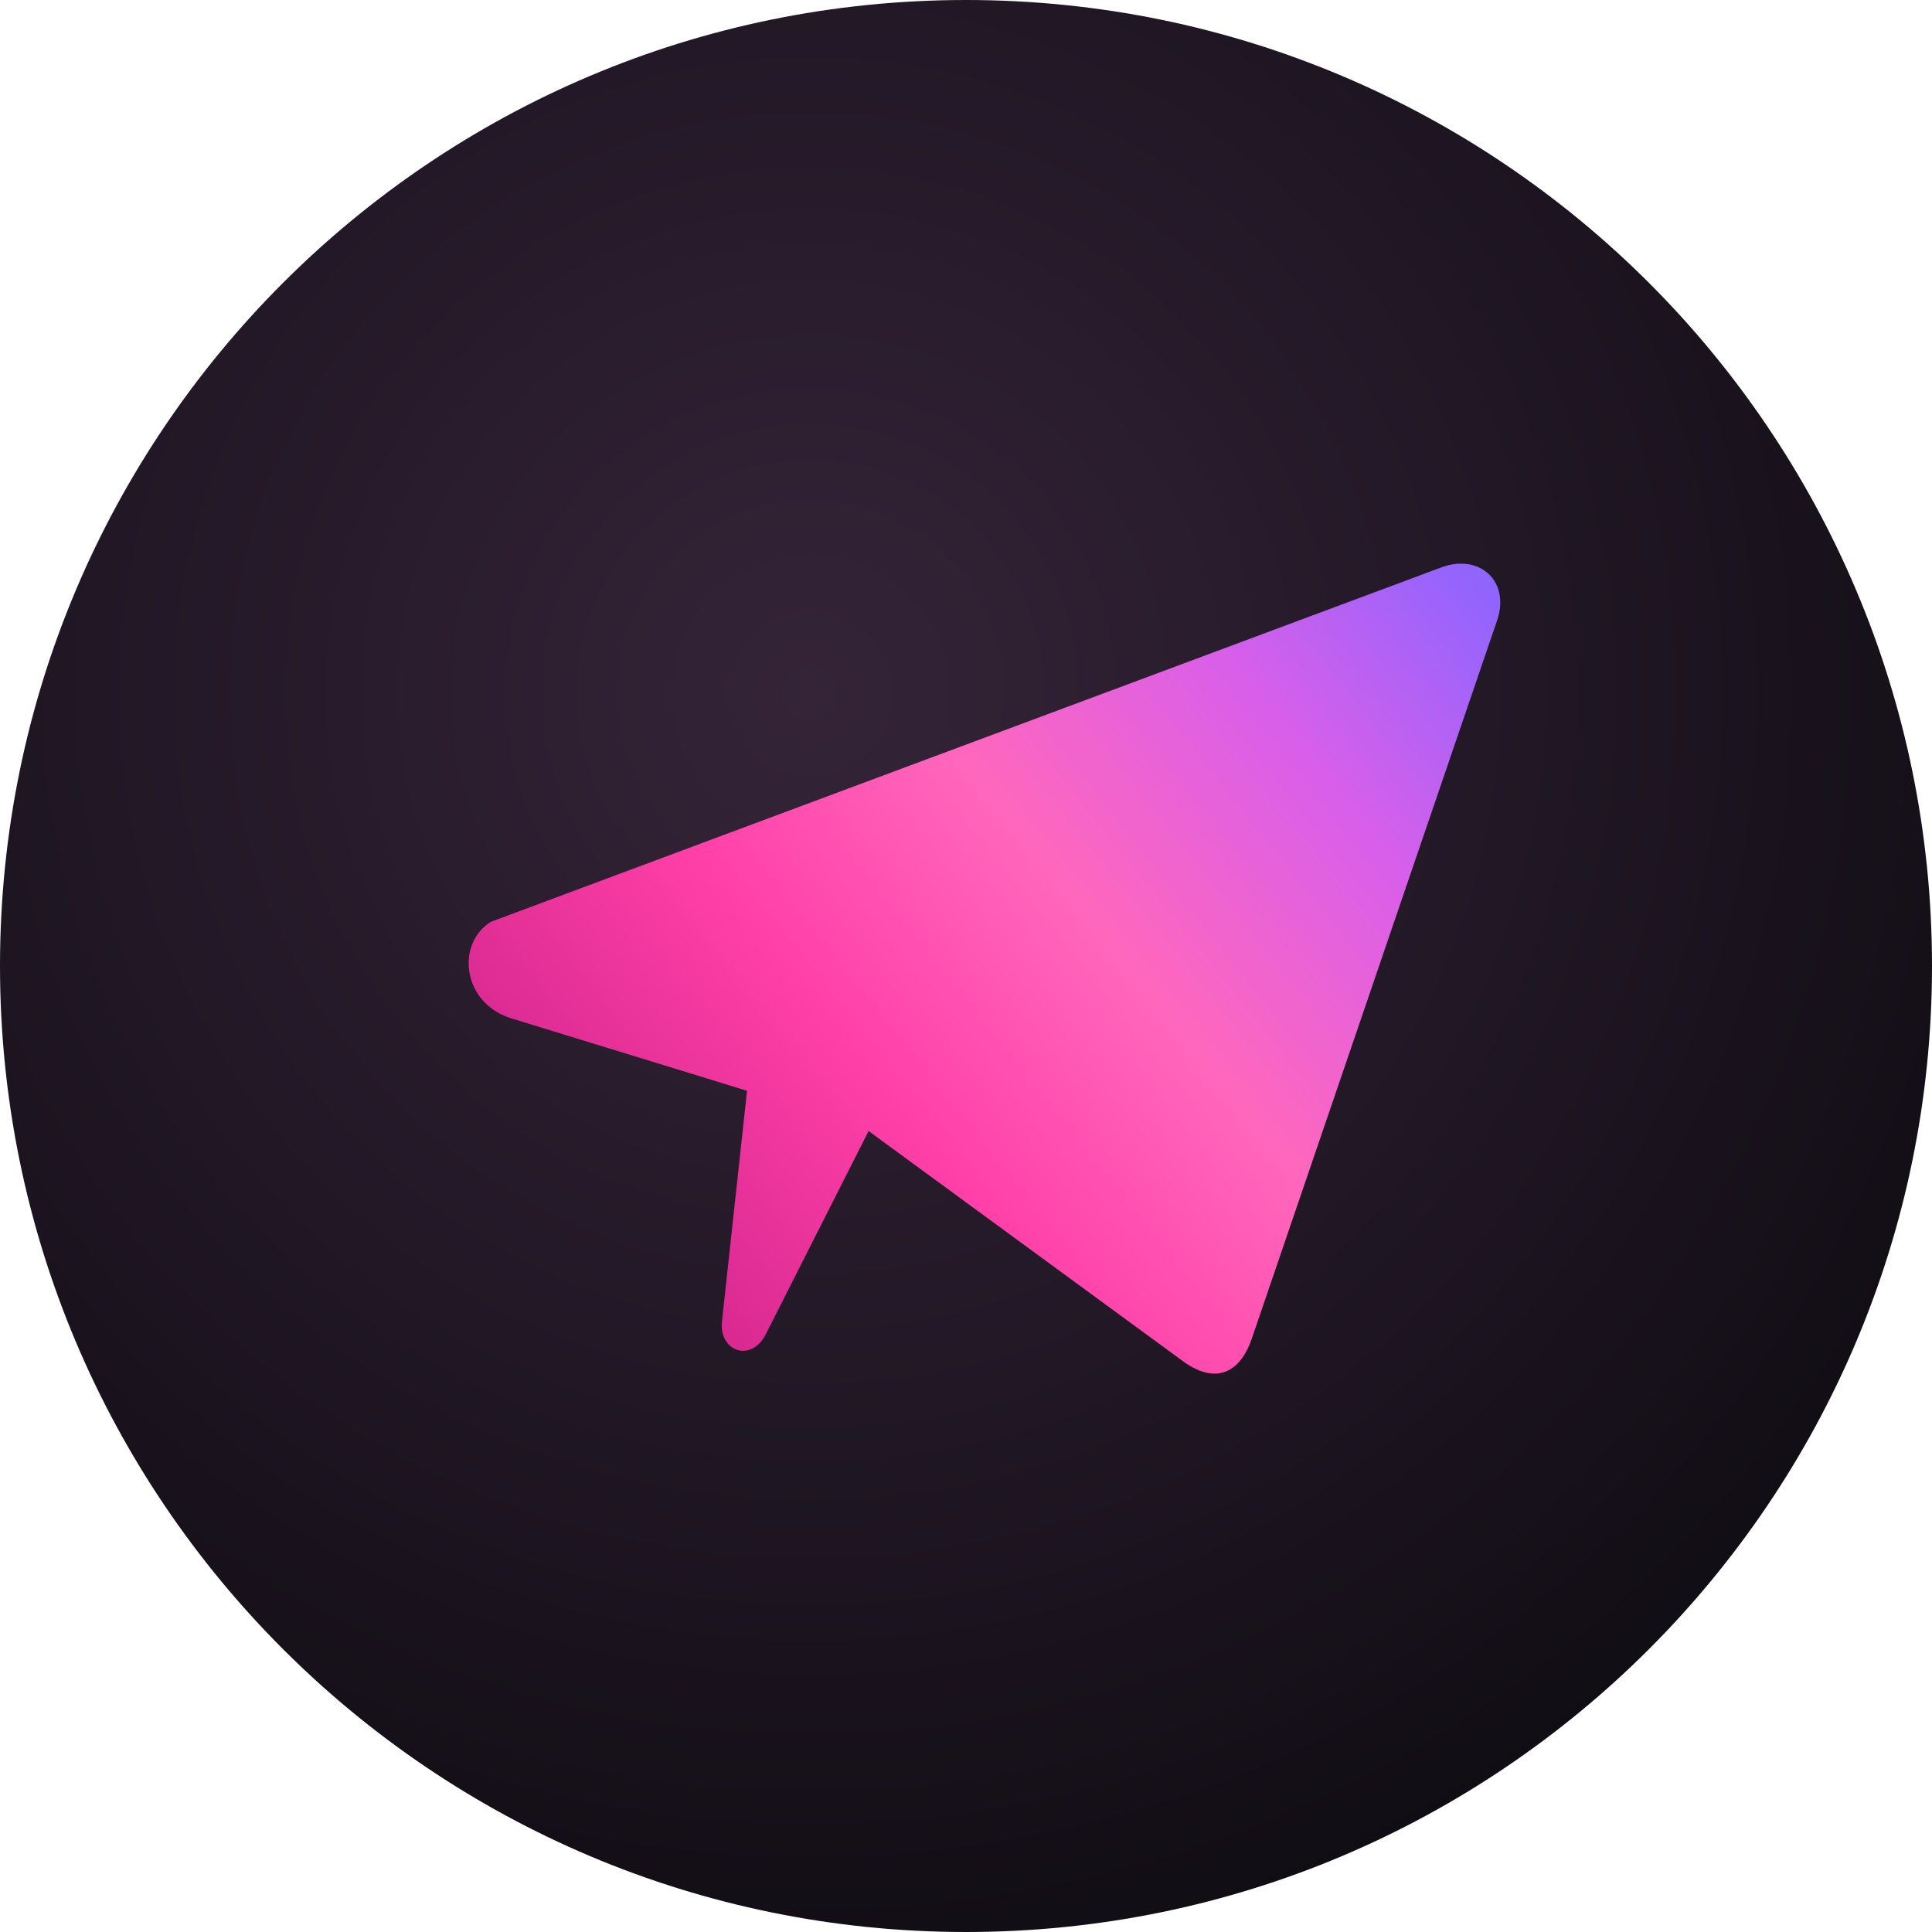
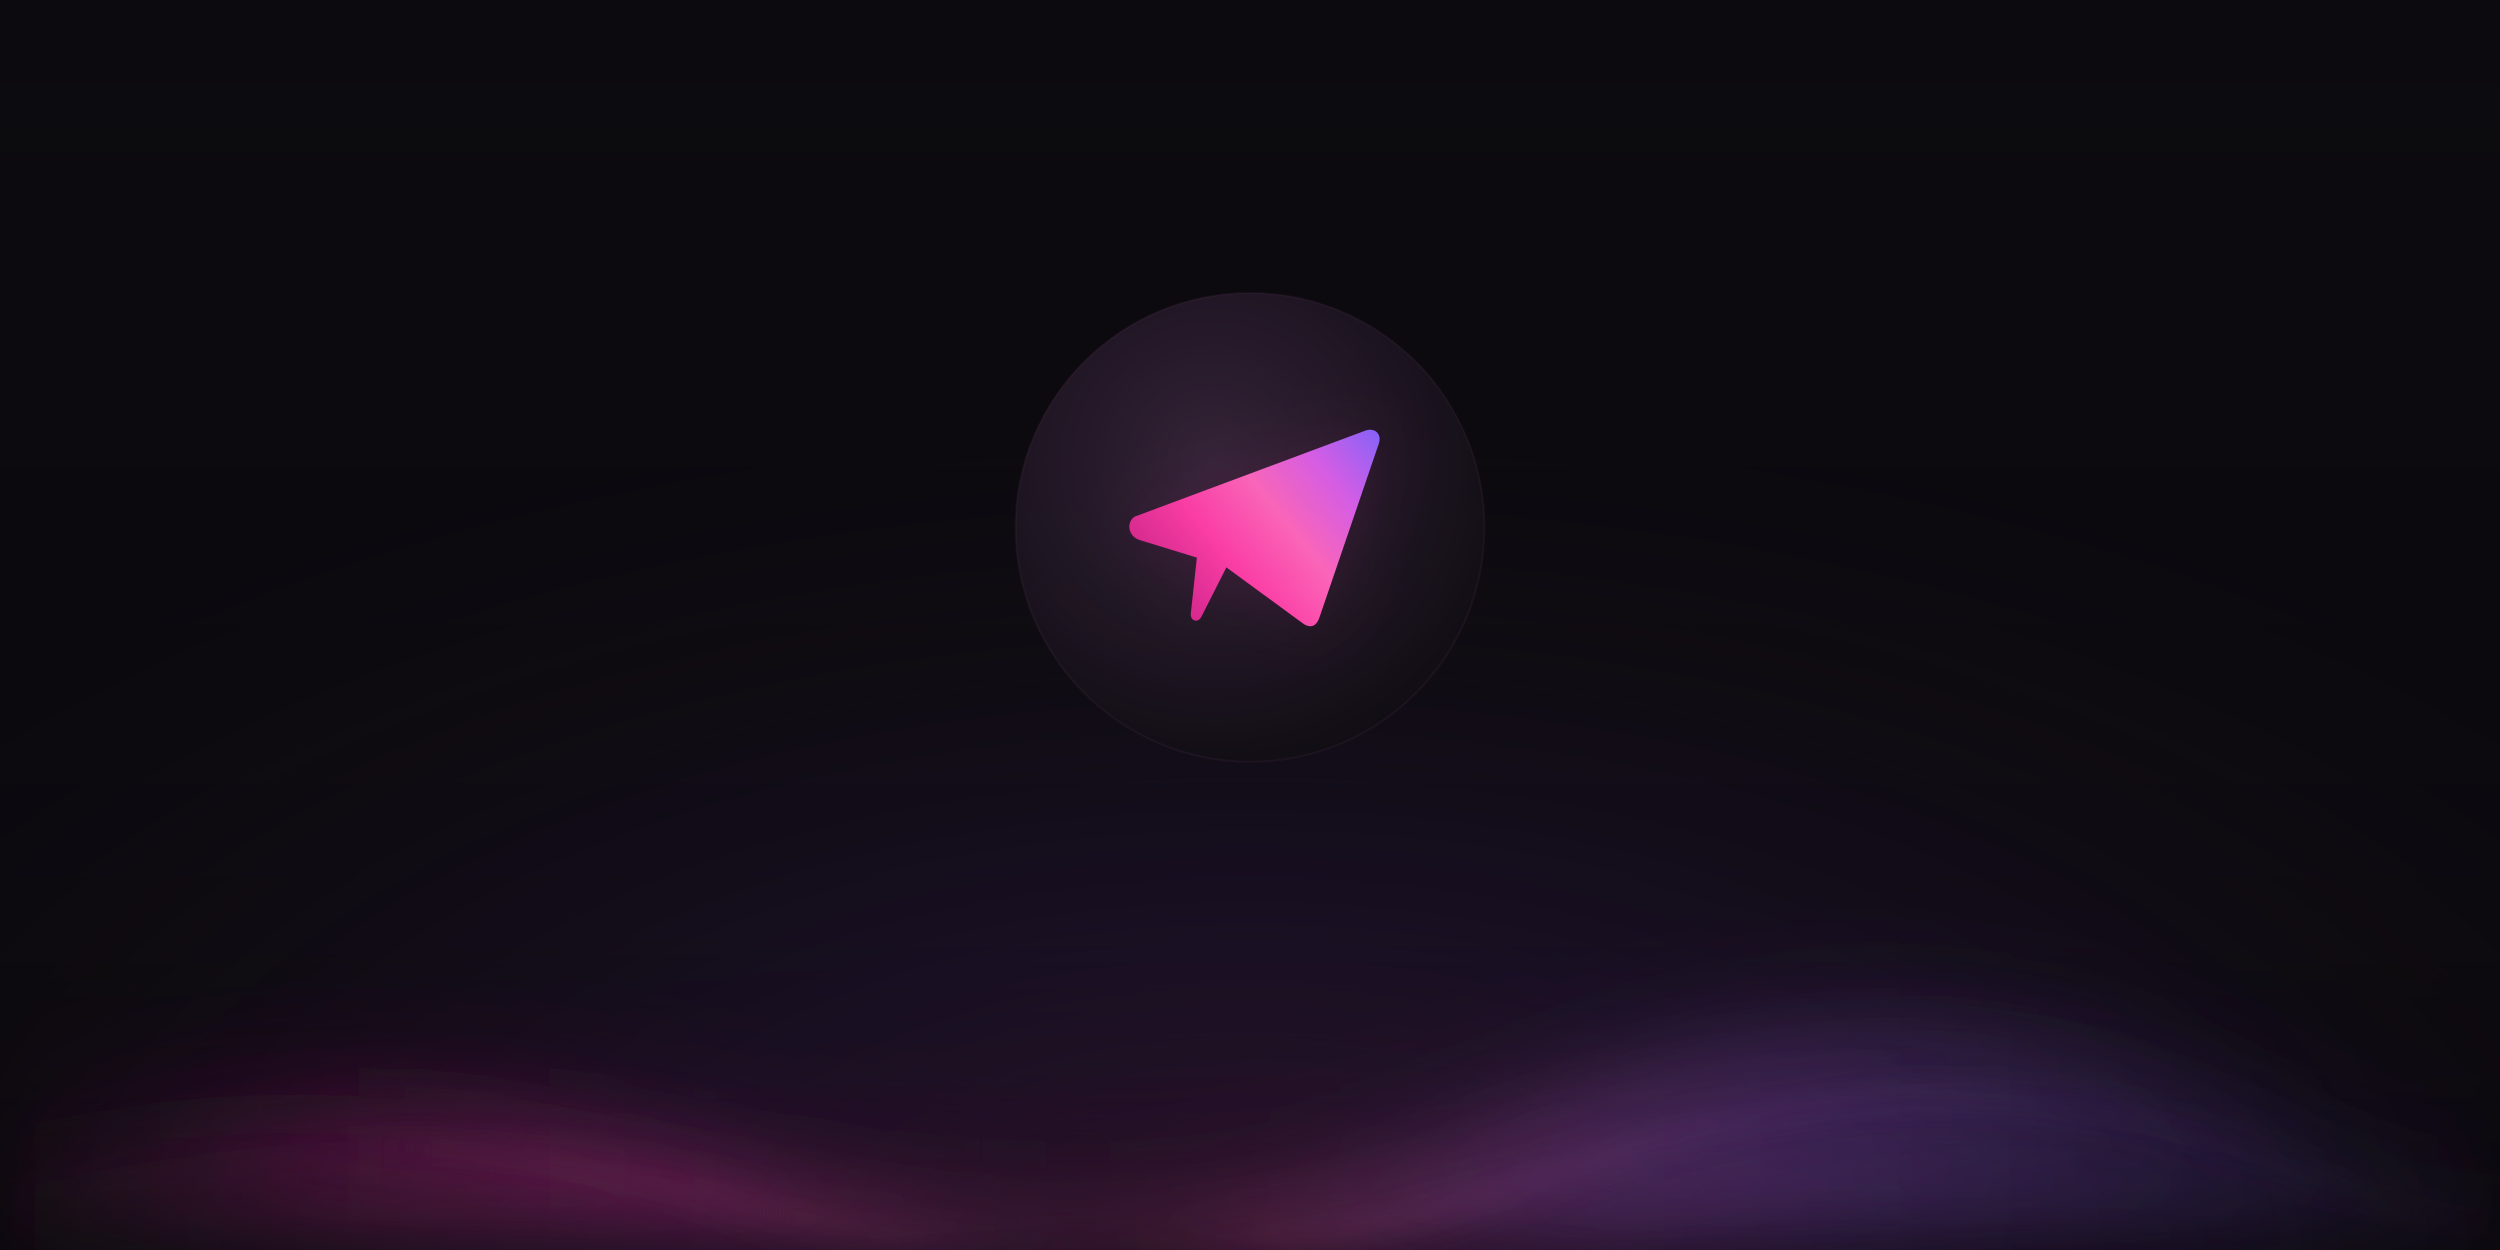
- <svg xmlns="http://www.w3.org/2000/svg" viewBox="0 0 240 240">
+ <svg xmlns="http://www.w3.org/2000/svg" width="1280" height="640" viewBox="0 0 1280 640">
  <defs>
-     <radialGradient id="bg" cx="42%" cy="36%" r="82%">
-       <stop offset="0" stop-color="#352438" />
-       <stop offset="0.45" stop-color="#211725" />
-       <stop offset="0.78" stop-color="#120E15" />
-       <stop offset="1" stop-color="#08070B" />
+     <linearGradient id="base" x1="0" y1="0" x2="0" y2="1">
+       <stop offset="0" stop-color="#0D0B10" />
+       <stop offset="1" stop-color="#09070B" />
+     </linearGradient>
+     <radialGradient id="glow" cx="50%" cy="100%" r="72%">
+       <stop offset="0" stop-color="#C53B9A" stop-opacity="0.22" />
+       <stop offset="0.34" stop-color="#8B4BD0" stop-opacity="0.12" />
+       <stop offset="0.7" stop-color="#5A3D79" stop-opacity="0.045" />
+       <stop offset="1" stop-color="#0D0B10" stop-opacity="0" />
    </radialGradient>
-     <linearGradient id="plane" x1="55" y1="175" x2="186" y2="70" gradientUnits="userSpaceOnUse">
+     <linearGradient id="waveMain" x1="0" y1="0" x2="1" y2="0">
+       <stop offset="0" stop-color="#8E2A78" stop-opacity="0" />
+       <stop offset="0.18" stop-color="#D62C91" stop-opacity="0.22" />
+       <stop offset="0.40" stop-color="#FF4EAF" stop-opacity="0.34" />
+       <stop offset="0.62" stop-color="#B861E5" stop-opacity="0.26" />
+       <stop offset="0.82" stop-color="#7652C7" stop-opacity="0.16" />
+       <stop offset="1" stop-color="#7652C7" stop-opacity="0" />
+     </linearGradient>
+     <linearGradient id="waveThin" x1="0" y1="0" x2="1" y2="0">
+       <stop offset="0" stop-color="#B82B8E" stop-opacity="0" />
+       <stop offset="0.22" stop-color="#EA3CA0" stop-opacity="0.18" />
+       <stop offset="0.48" stop-color="#FF71C2" stop-opacity="0.28" />
+       <stop offset="0.72" stop-color="#A967E2" stop-opacity="0.18" />
+       <stop offset="1" stop-color="#7049B4" stop-opacity="0" />
+     </linearGradient>
+     <filter id="blur36" x="-20%" y="-60%" width="140%" height="220%">
+       <feGaussianBlur stdDeviation="36" />
+     </filter>
+     <filter id="blur18" x="-20%" y="-60%" width="140%" height="220%">
+       <feGaussianBlur stdDeviation="18" />
+     </filter>
+     <filter id="blur8" x="-20%" y="-60%" width="140%" height="220%">
+       <feGaussianBlur stdDeviation="8" />
+     </filter>
+     <linearGradient id="vignette" x1="0" y1="0" x2="0" y2="1">
+       <stop offset="0" stop-color="#000" stop-opacity="0.05" />
+       <stop offset="0.72" stop-color="#000" stop-opacity="0" />
+       <stop offset="1" stop-color="#000" stop-opacity="0.17" />
+     </linearGradient>
+     <linearGradient id="logoPlane" x1="55" y1="175" x2="186" y2="70" gradientUnits="userSpaceOnUse">
      <stop offset="0" stop-color="#A52279" />
      <stop offset="0.20" stop-color="#D92A91" />
      <stop offset="0.40" stop-color="#FF3FA8" />
      <stop offset="0.60" stop-color="#FF67BC" />
      <stop offset="0.80" stop-color="#D85FEA" />
      <stop offset="1" stop-color="#8965FF" />
    </linearGradient>
+     <radialGradient id="logoBg" cx="42%" cy="36%" r="82%">
+       <stop offset="0" stop-color="#352438" />
+       <stop offset="0.45" stop-color="#211725" />
+       <stop offset="0.78" stop-color="#120E15" />
+       <stop offset="1" stop-color="#08070B" />
+     </radialGradient>
+     <filter id="logoGlow" x="-50%" y="-50%" width="200%" height="200%">
+       <feGaussianBlur stdDeviation="16" />
+     </filter>
  </defs>
-   <circle cx="120" cy="120" r="120" fill="url(#bg)" />
-   <path d="       M61 114.5       L179 70.5       C183.8 68.7 187.6 72.2 186 77       L155.6 166       C154.2 170.4 151.2 172.1 147.1 169.2       L107.9 140.5       L95.1 165.8       C93.3 169.3 89.2 167.9 89.7 164       L92.8 135.5       L63.5 126.5       C57.4 124.6 56.6 117.2 61 114.5       Z     " fill="url(#plane)" />
+   <rect width="1280" height="640" fill="url(#base)" />
+   <rect width="1280" height="640" fill="url(#glow)" />
+   <path d="M-80 605        C110 535 250 560 385 600        C540 646 655 630 785 573        C935 508 1050 515 1160 570        C1240 610 1310 612 1380 584        L1380 720 L-80 720 Z" fill="url(#waveMain)" filter="url(#blur36)" />
+   <path d="M-80 632        C85 585 220 566 370 610        C525 656 670 648 808 603        C955 555 1068 554 1188 604        C1265 636 1325 638 1380 620        L1380 720 L-80 720 Z" fill="url(#waveMain)" opacity="0.72" filter="url(#blur18)" />
+   <path d="M-40 604        C115 548 255 570 386 610        C542 657 657 639 794 582        C932 525 1050 531 1168 582        C1250 617 1315 620 1360 600" fill="none" stroke="url(#waveThin)" stroke-width="18" stroke-linecap="round" filter="url(#blur18)" />
+   <path d="M-20 620        C132 573 255 584 392 620        C535 657 666 648 800 600        C943 548 1058 553 1172 600        C1250 633 1308 634 1350 618" fill="none" stroke="url(#waveThin)" stroke-width="7" stroke-linecap="round" filter="url(#blur8)" opacity="0.8" />
+   <g transform="translate(520,150)">
+     <circle cx="120" cy="120" r="120" fill="url(#logoBg)" />
+     <circle cx="120" cy="120" r="120" fill="none" stroke="#A85A99" stroke-opacity="0.08" />
+     <path d="M61 114.5 L179 70.5 C183.8 68.7 187.6 72.2 186 77 L155.6 166          C154.2 170.4 151.2 172.1 147.1 169.2 L107.9 140.5 L95.1 165.8          C93.3 169.3 89.2 167.9 89.7 164 L92.8 135.5 L63.5 126.5          C57.4 124.6 56.6 117.2 61 114.5 Z" fill="#E33B9E" opacity="0.12" filter="url(#logoGlow)" />
+     <path d="M61 114.5          L179 70.5          C183.8 68.7 187.6 72.2 186 77          L155.6 166          C154.2 170.4 151.2 172.1 147.1 169.2          L107.9 140.5          L95.1 165.8          C93.3 169.3 89.2 167.9 89.7 164          L92.8 135.5          L63.5 126.5          C57.4 124.6 56.6 117.2 61 114.5 Z" fill="url(#logoPlane)" />
+   </g>
+   <rect width="1280" height="640" fill="url(#vignette)" />
</svg>
